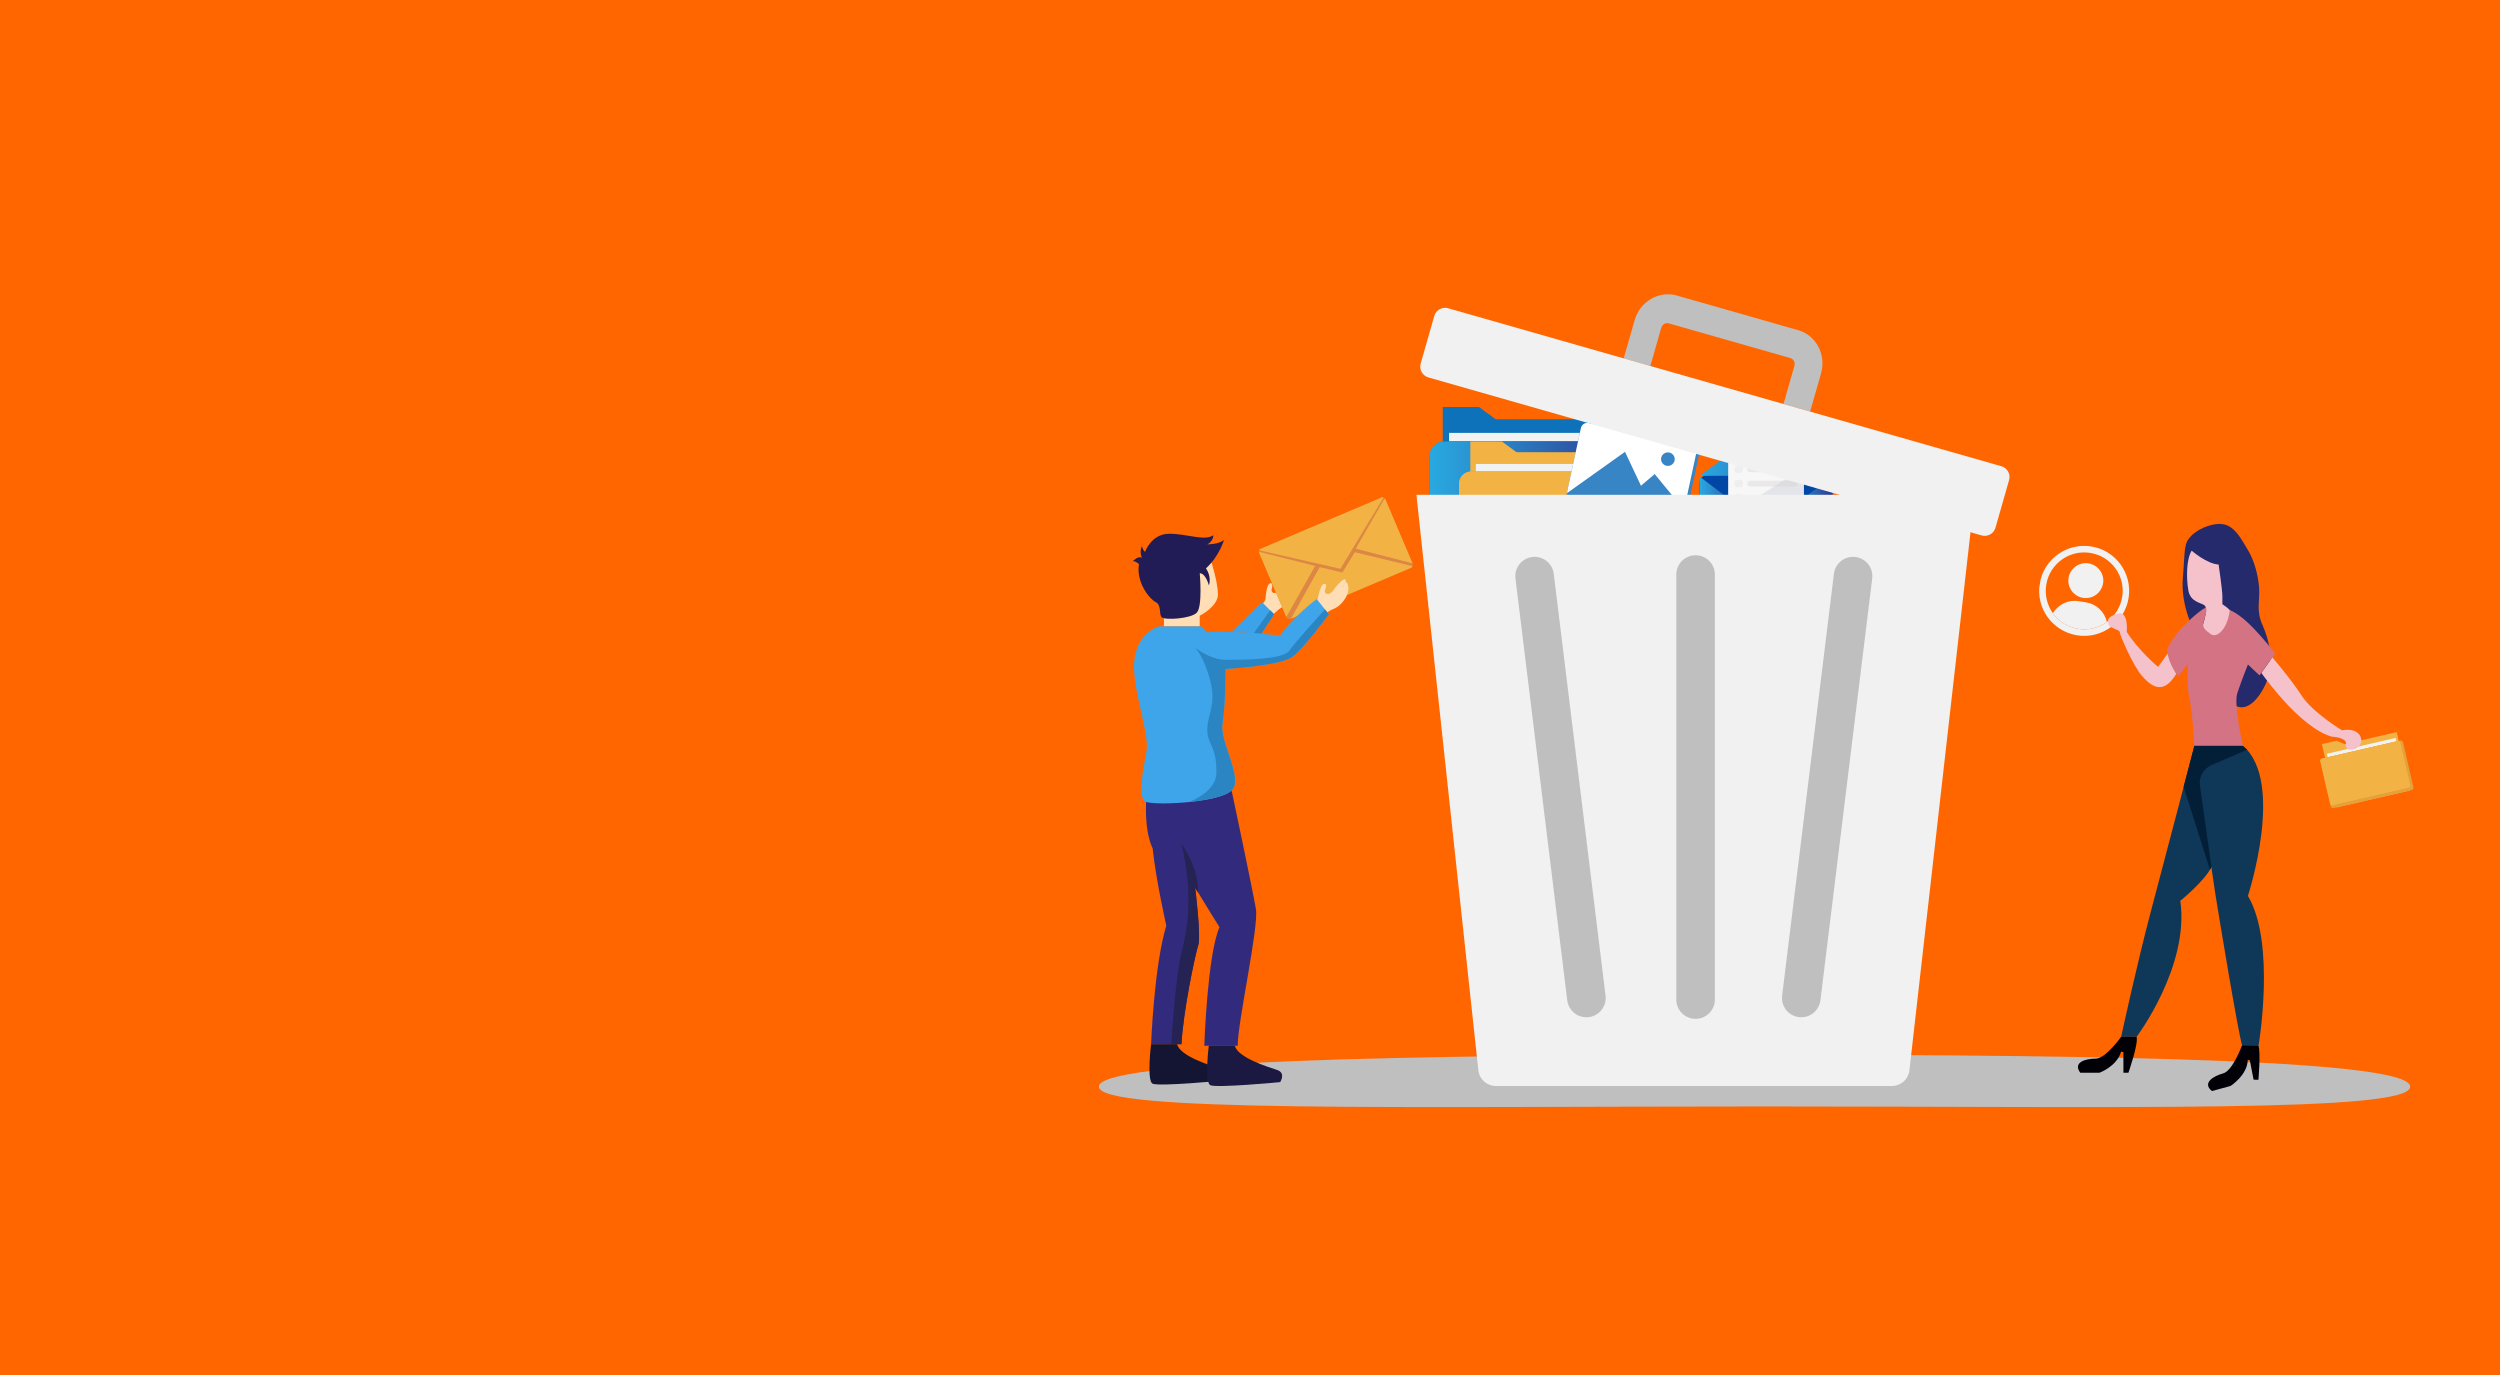
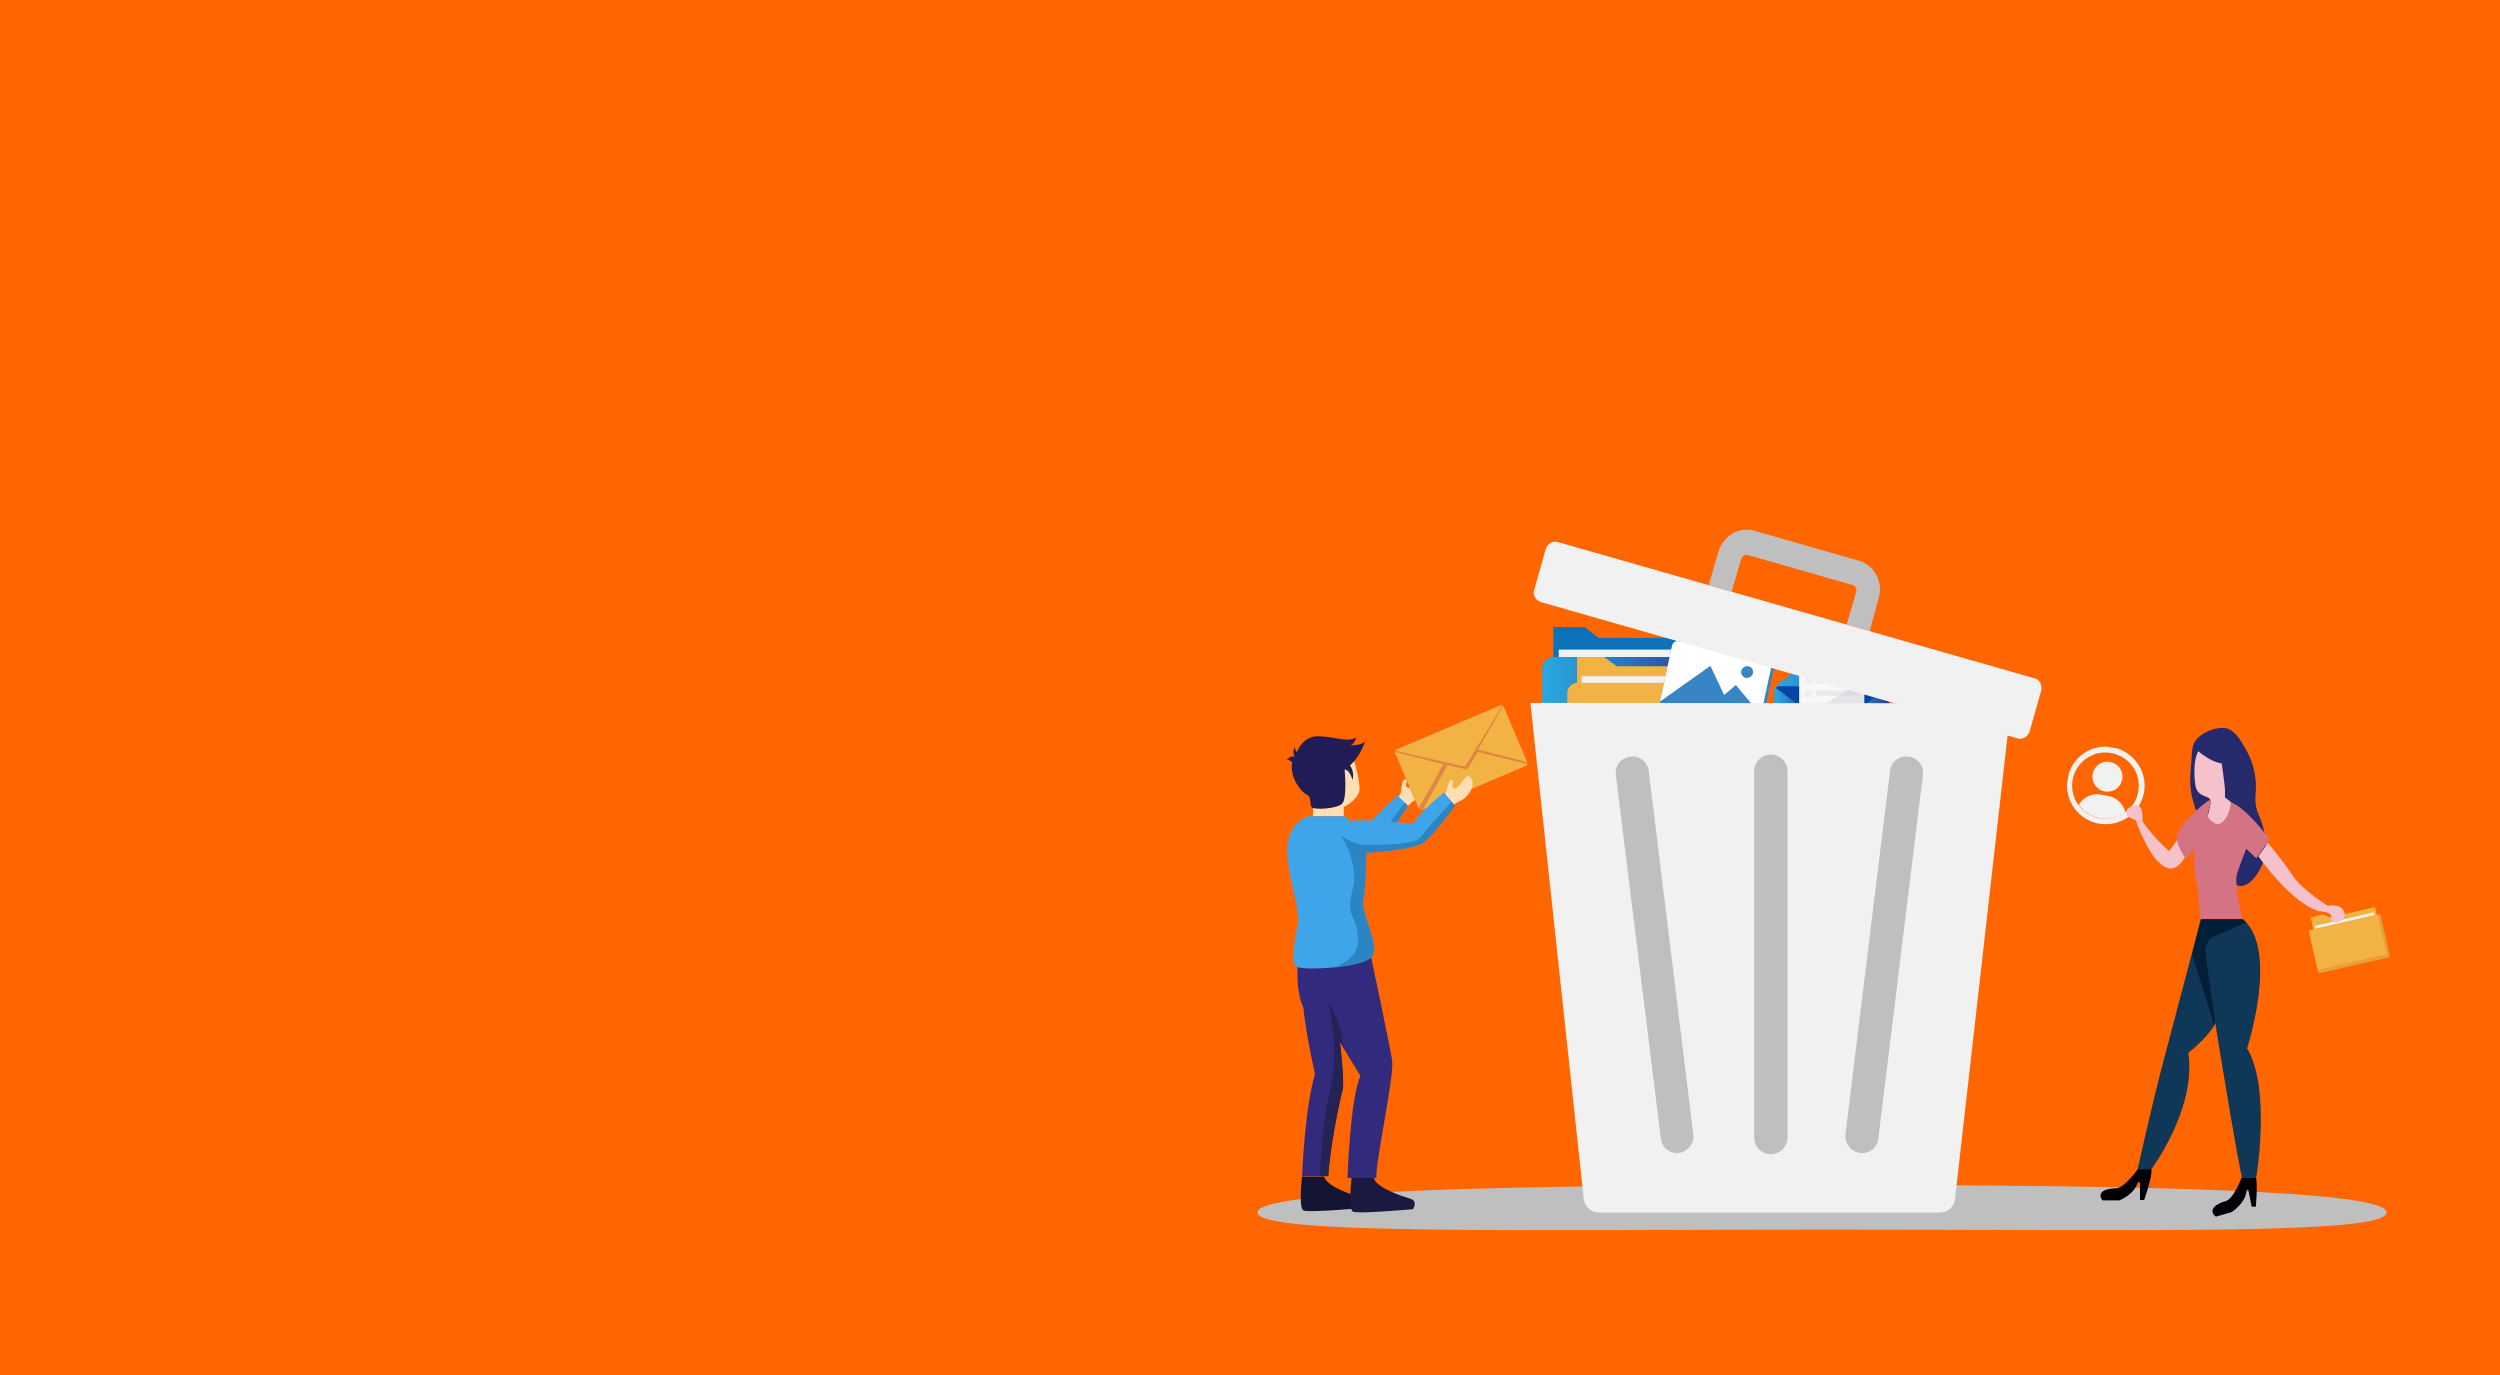
- <svg xmlns="http://www.w3.org/2000/svg" xmlns:xlink="http://www.w3.org/1999/xlink" id="SSL_ILLUSTRATION" viewBox="0 0 600 330">
-   <defs>
-     <style>.cls-1{fill:#d1cbcb;}.cls-1,.cls-2,.cls-3,.cls-4,.cls-5,.cls-6,.cls-7,.cls-8,.cls-9,.cls-10,.cls-11,.cls-12,.cls-13,.cls-14,.cls-15,.cls-16,.cls-17,.cls-18,.cls-19,.cls-20,.cls-21,.cls-22,.cls-23,.cls-24,.cls-25,.cls-26,.cls-27,.cls-28,.cls-29,.cls-30,.cls-31,.cls-32,.cls-33,.cls-34,.cls-35,.cls-36{stroke-width:0px;}.cls-2{fill:#031f38;}.cls-3{fill:url(#linear-gradient);}.cls-4{fill:#2b85c2;}.cls-5{fill:#e5a03c;}.cls-6{fill:#0f3757;}.cls-7{fill:#f5c1ca;}.cls-8{fill:#f7f7f7;}.cls-9{fill:#242353;}.cls-10{fill:#0d72b9;}.cls-11{fill:#211c55;}.cls-12{fill:url(#linear-gradient-5);}.cls-37{opacity:.35;}.cls-13{fill:none;}.cls-14{fill:#dc8744;}.cls-15{fill:#1b1941;}.cls-16{fill:#e4e5ea;}.cls-17{fill:#f3b344;}.cls-18{fill:#ddd;}.cls-19{fill:#bfbfbf;}.cls-20{fill:#ffddb5;}.cls-21{fill:#000006;}.cls-22{fill:#3ca2e9;}.cls-23{fill:#fff;}.cls-24{fill:url(#linear-gradient-2);}.cls-25{fill:#0046a4;}.cls-26{fill:#f60;}.cls-27{fill:url(#linear-gradient-3);}.cls-28{fill:#f1f2f2;}.cls-38{clip-path:url(#clippath);}.cls-29{fill:#3ea5eb;}.cls-30{fill:#d37383;}.cls-31{fill:#f1f1f1;}.cls-32{fill:#141433;}.cls-33{fill:#3885c6;}.cls-34{fill:url(#linear-gradient-4);}.cls-35{fill:#252a6c;}.cls-36{fill:#322b7d;}</style>
-     <clipPath id="clippath">
-       <rect class="cls-13" x="489.4" y="131.01" width="21.6" height="21.6" transform="translate(280.53 613.04) rotate(-80.83)" />
-     </clipPath>
-     <linearGradient id="linear-gradient" x1="343.14" y1="119.77" x2="390.67" y2="119.77" gradientUnits="userSpaceOnUse">
-       <stop offset="0" stop-color="#29a9e1" />
-       <stop offset=".24" stop-color="#2a91d0" />
-       <stop offset=".76" stop-color="#2d54a4" />
-       <stop offset="1" stop-color="#2f368f" />
+ <svg xmlns="http://www.w3.org/2000/svg" xmlns:xlink="http://www.w3.org/1999/xlink" version="1.1" id="SSL_ILLUSTRATION" x="0px" y="0px" width="600px" height="330px" viewBox="0 0 600 330" style="enable-background:new 0 0 600 330;" xml:space="preserve">
+   <style type="text/css">
+ 	.st0{fill:#FF6600;}
+ 	.st1{fill:#BFBFBF;}
+ 	.st2{clip-path:url(#SVGID_00000143603411116264022120000010679845137678130340_);}
+ 	.st3{fill:#F1F1F1;}
+ 	.st4{fill:#F5C1CA;}
+ 	.st5{fill:#0D72B9;}
+ 	.st6{fill:#F1F2F2;}
+ 	.st7{fill:url(#SVGID_00000157278857959135571770000008222242794780162486_);}
+ 	.st8{fill:#F3B344;}
+ 	.st9{fill:#E5A03C;}
+ 	.st10{fill:#0046A4;}
+ 	.st11{fill:url(#SVGID_00000064333785416723522050000011290111986303113600_);}
+ 	.st12{fill:#F7F7F7;}
+ 	.st13{fill:#E4E5EA;}
+ 	.st14{fill:#DDDDDD;}
+ 	.st15{opacity:0.35;}
+ 	.st16{fill:#D1CBCB;}
+ 	.st17{fill:url(#SVGID_00000045579319284374933900000017278333197296403331_);}
+ 	.st18{fill:url(#SVGID_00000183942744604389716530000013755482434363074207_);}
+ 	.st19{fill:url(#SVGID_00000033363776234092080000000003734205593170599570_);}
+ 	.st20{fill:#3885C6;}
+ 	.st21{fill:#FFFFFF;}
+ 	.st22{fill:#252A6C;}
+ 	.st23{fill:#0F3757;}
+ 	.st24{fill:#000006;}
+ 	.st25{fill:#D37383;}
+ 	.st26{fill:#031F38;}
+ 	.st27{fill:#FFDDB5;}
+ 	.st28{fill:#322B7D;}
+ 	.st29{fill:#3CA2E9;}
+ 	.st30{fill:#242353;}
+ 	.st31{fill:#141433;}
+ 	.st32{fill:#1B1941;}
+ 	.st33{fill:#211C55;}
+ 	.st34{fill:#2B85C2;}
+ 	.st35{fill:#DC8744;}
+ 	.st36{fill:#3EA5EB;}
+ </style>
+   <rect class="st0" width="600" height="330" />
+   <g>
+     <path class="st1" d="M572.8,291c0,5.4-58.7,4.1-133.5,4.1s-137.5,1.3-137.5-4.1c0-5.4,62.7-6.6,137.5-6.6S572.8,285.7,572.8,291z" />
+     <g>
+       <defs>
+         <rect id="SVGID_1_" x="496.1" y="179.3" transform="matrix(0.1594 -0.9872 0.9872 0.1594 238.7079 657.4621)" width="18.6" height="18.6" />
+       </defs>
+       <clipPath id="SVGID_00000152985781439700404410000012956755361371051692_">
+         <use xlink:href="#SVGID_1_" style="overflow:visible;" />
+       </clipPath>
+       <g style="clip-path:url(#SVGID_00000152985781439700404410000012956755361371051692_);">
+         <path class="st3" d="M514.6,190c-0.4,2.5-1.8,4.6-3.7,6c-1.9,1.4-4.4,2.1-7,1.7l0,0c-2.5-0.4-4.7-1.8-6.1-3.8     c-1.4-1.9-2-4.4-1.6-6.9c0.8-5.1,5.6-8.5,10.7-7.7C511.9,180.2,515.4,185,514.6,190" />
+         <path class="st0" d="M513.2,189.8c-0.3,2.2-1.5,4-3.2,5.2c-1.7,1.2-3.8,1.8-6,1.4l0,0c-2.2-0.4-4-1.6-5.2-3.2     c-1.2-1.6-1.7-3.7-1.4-5.9c0.7-4.3,4.8-7.3,9.1-6.6C511,181.4,513.9,185.5,513.2,189.8" />
+         <path class="st3" d="M506.6,182.9c0.3,0.1,0.5,0.2,0.8,0.3c1.5,0.7,2.3,2.4,1.9,4c-0.4,1.7-1.8,2.8-3.5,2.8     c-2.1,0-3.7-1.7-3.6-3.8c0.1-2,1.8-3.5,3.8-3.4c0,0,0.1,0,0.1,0L506.6,182.9L506.6,182.9z" />
+         <path class="st3" d="M510.1,195c-1.7,1.2-3.8,1.8-6,1.4l0,0c-2.2-0.4-4-1.6-5.2-3.2c0.9-1.6,2.6-2.6,4.5-2.6c0.2,0,0.5,0,0.7,0.1     c0.6,0.1,1.1,0.2,1.7,0.3C507.9,191.3,509.6,192.9,510.1,195" />
+       </g>
+     </g>
+     <path class="st4" d="M514.2,197.1c0,0,0.4-4.5-1.9-3.8c-2.3,0.7-2,1.4-1.9,2.2c0.1,0.8,2.3,1.1,2.3,1.6c0,0.5,2.7,6.9,4.7,9.1   s4.4,3.9,7-0.5l-1.8-4.2l-2,2.8C520.7,204.3,516.8,201.1,514.2,197.1L514.2,197.1z" />
+     <polygon class="st5" points="410.5,182.9 372.8,182.9 372.8,153.1 372.8,150.5 380.3,150.5 383.7,153.1 410.5,153.1  " />
+     <rect x="374.1" y="155.9" class="st6" width="35.2" height="1.8" />
+     <path class="st5" d="M373.1,157.7h36.2c1.7,0,3,1.4,3,3v19.2c0,1.7-1.4,3-3,3h-36.2c-1.7,0-3-1.4-3-3v-19.2   C370.1,159,371.4,157.7,373.1,157.7z" />
+     <linearGradient id="SVGID_00000075129001266620593350000012642715314013438138_" gradientUnits="userSpaceOnUse" x1="370.09" y1="160.433" x2="411.029" y2="160.433" gradientTransform="matrix(1 0 0 -1 0 330)">
+       <stop offset="0" style="stop-color:#29A9E1" />
+       <stop offset="0.24" style="stop-color:#2A91D0" />
+       <stop offset="0.76" style="stop-color:#2D54A4" />
+       <stop offset="1" style="stop-color:#2F368F" />
    </linearGradient>
-     <linearGradient id="linear-gradient-2" x1="408.18" y1="108.42" x2="439.47" y2="108.42" xlink:href="#linear-gradient" />
-     <linearGradient id="linear-gradient-3" x1="407.87" y1="122.61" x2="418.68" y2="122.61" xlink:href="#linear-gradient" />
-     <linearGradient id="linear-gradient-4" x1="428.95" y1="122.61" x2="439.78" y2="122.61" xlink:href="#linear-gradient" />
-     <linearGradient id="linear-gradient-5" x1="408.7" y1="127.43" x2="439.52" y2="127.43" xlink:href="#linear-gradient" />
-   </defs>
-   <rect class="cls-26" width="600" height="330" />
-   <path class="cls-19" d="m578.44,260.8c0,6.22-68.12,4.75-155.03,4.75s-159.68,1.47-159.68-4.75,72.78-7.66,159.68-7.66,155.03,1.44,155.03,7.66Z" />
-   <g class="cls-38">
-     <path class="cls-31" d="m510.86,143.53c-.47,2.92-2.08,5.38-4.29,7-2.25,1.64-5.12,2.42-8.09,1.94h0c-2.96-.48-5.45-2.12-7.07-4.38-1.6-2.23-2.35-5.07-1.87-8,.95-5.89,6.49-9.89,12.38-8.94,5.89.95,9.89,6.49,8.94,12.38" />
-     <path class="cls-26" d="m509.32,143.28c-.4,2.5-1.78,4.6-3.67,5.99-1.92,1.4-4.38,2.07-6.91,1.66h0c-2.53-.41-4.66-1.81-6.04-3.75-1.36-1.91-2.01-4.34-1.6-6.84.81-5.03,5.55-8.46,10.59-7.64s8.46,5.55,7.64,10.59" />
-     <path class="cls-31" d="m501.6,135.26c.3.12.62.21.91.36,1.71.87,2.63,2.84,2.18,4.66-.47,1.94-2.13,3.26-4.09,3.26-2.42,0-4.33-2.03-4.19-4.44.13-2.29,2.11-4.06,4.4-3.94.04,0,.08,0,.12,0l.68.11Z" />
-     <path class="cls-31" d="m505.64,149.27c-1.92,1.4-4.38,2.07-6.91,1.66h0c-2.53-.41-4.66-1.81-6.04-3.75,1.08-1.8,3.05-2.98,5.25-2.98.27,0,.54.02.8.06.67.1,1.33.21,2,.32,2.45.42,4.38,2.31,4.91,4.69" />
+     <path style="fill:url(#SVGID_00000075129001266620593350000012642715314013438138_);" d="M373,157.7h35.2c1.6,0,2.9,1.3,2.9,2.9v18   c0,1.6-1.3,2.9-2.9,2.9H373c-1.6,0-2.9-1.3-2.9-2.9v-18C370.1,159,371.4,157.7,373,157.7z" />
+     <polygon class="st8" points="411.3,185.9 378.5,185.9 378.5,159.9 378.5,157.7 385,157.7 388,159.9 411.3,159.9  " />
+     <rect x="379.6" y="162.3" class="st6" width="30.6" height="1.6" />
+     <path class="st9" d="M378.8,163.9h31.5c1.5,0,2.6,1.2,2.6,2.6v16.8c0,1.5-1.2,2.6-2.6,2.6h-31.5c-1.5,0-2.6-1.2-2.6-2.6v-16.8   C376.1,165,377.3,163.9,378.8,163.9z" />
+     <path class="st8" d="M378.7,163.9h30.6c1.4,0,2.5,1.1,2.5,2.5v15.7c0,1.4-1.1,2.5-2.5,2.5h-30.6c-1.4,0-2.5-1.1-2.5-2.5v-15.7   C376.1,165,377.3,163.9,378.7,163.9z" />
+     <path class="st10" d="M427.6,164.5h23.9c1,0,1.8,0.8,1.8,1.8V178c0,1-0.8,1.8-1.8,1.8h-23.9c-1,0-1.8-0.8-1.8-1.8v-11.7   C425.8,165.3,426.6,164.5,427.6,164.5z" />
+     <linearGradient id="SVGID_00000146487204663654524100000009001659995326475453_" gradientUnits="userSpaceOnUse" x1="426.108" y1="170.214" x2="453.068" y2="170.214" gradientTransform="matrix(1 0 0 -1 0 330)">
+       <stop offset="0" style="stop-color:#29A9E1" />
+       <stop offset="0.24" style="stop-color:#2A91D0" />
+       <stop offset="0.76" style="stop-color:#2D54A4" />
+       <stop offset="1" style="stop-color:#2F368F" />
+     </linearGradient>
+     <path style="fill:url(#SVGID_00000146487204663654524100000009001659995326475453_);" d="M439.6,154.8L439.6,154.8l-13.4,9.7   c-0.1,0.1-0.1,0.2,0.1,0.2h26.7c0.1,0,0.2-0.2,0.1-0.2C453,164.5,439.6,154.8,439.6,154.8z" />
+     <rect x="431.8" y="157.7" class="st12" width="15.6" height="18.7" />
+     <polygon class="st13" points="447.4,163 447.4,176.4 431.8,176.4 431.8,173  " />
+     <rect x="434.1" y="160.1" class="st14" width="10.9" height="0.5" />
+     <g class="st15">
+       <path class="st16" d="M445.5,164h-9.2c-0.4,0-0.6-0.3-0.6-0.6l0,0c0-0.3,0.3-0.6,0.6-0.6h9.2c0.4,0,0.6,0.3,0.6,0.6l0,0    C446.2,163.7,445.9,164,445.5,164z" />
+       <path class="st16" d="M445.6,167h-9.3c-0.3,0-0.6-0.3-0.6-0.6l0,0c0-0.3,0.3-0.6,0.6-0.6h9.3c0.3,0,0.6,0.3,0.6,0.6l0,0    C446.2,166.7,445.9,167,445.6,167z" />
+       <path class="st14" d="M433.7,165.6h0.6c0.3,0,0.6,0.2,0.6,0.6v0.4c0,0.3-0.2,0.6-0.6,0.6h-0.6c-0.3,0-0.6-0.2-0.6-0.6v-0.4    C433.1,165.8,433.3,165.6,433.7,165.6z" />
+       <path class="st14" d="M433.7,168.6h0.6c0.3,0,0.6,0.2,0.6,0.6v0.4c0,0.3-0.2,0.6-0.6,0.6h-0.6c-0.3,0-0.6-0.2-0.6-0.6v-0.4    C433.1,168.8,433.3,168.6,433.7,168.6z" />
+       <path class="st14" d="M433.6,171.5h0.7c0.3,0,0.5,0.2,0.5,0.5v0.5c0,0.3-0.2,0.5-0.5,0.5h-0.7c-0.3,0-0.5-0.2-0.5-0.5V172    C433.1,171.8,433.3,171.5,433.6,171.5z" />
+       <path class="st14" d="M433.7,162.6h0.6c0.3,0,0.6,0.2,0.6,0.6v0.4c0,0.3-0.2,0.6-0.6,0.6h-0.6c-0.3,0-0.6-0.2-0.6-0.6v-0.4    C433.1,162.9,433.3,162.6,433.7,162.6z" />
+       <path class="st16" d="M445.5,169.9h-9.2c-0.4,0-0.6-0.3-0.6-0.6l0,0c0-0.3,0.3-0.6,0.6-0.6h9.2c0.4,0,0.6,0.3,0.6,0.6l0,0    C446.2,169.7,445.9,169.9,445.5,169.9z" />
+       <path class="st16" d="M445.5,172.9h-9.2c-0.4,0-0.6-0.3-0.6-0.6l0,0c0-0.3,0.3-0.6,0.6-0.6h9.2c0.4,0,0.6,0.3,0.6,0.6l0,0    C446.2,172.6,445.9,172.9,445.5,172.9z" />
+     </g>
+     <path class="st10" d="M447.7,171.5l-2.4,1.4l-1.3-1l-0.5,0.6l-3.9,2.8l-3.8-2.8l-0.7-0.6l-1.3,1l-2.4-1.4c-0.2,0-0.3,0.2-0.3,0.5   v6.6c0,0.3,0.1,0.5,0.3,0.5h16.2c0.2,0,0.3-0.2,0.3-0.5V172C448,171.7,447.8,171.5,447.7,171.5L447.7,171.5z" />
+     <linearGradient id="SVGID_00000106145841758375885270000006315612912008784814_" gradientUnits="userSpaceOnUse" x1="425.844" y1="157.987" x2="435.155" y2="157.987" gradientTransform="matrix(1 0 0 -1 0 330)">
+       <stop offset="0" style="stop-color:#29A9E1" />
+       <stop offset="0.24" style="stop-color:#2A91D0" />
+       <stop offset="0.76" style="stop-color:#2D54A4" />
+       <stop offset="1" style="stop-color:#2F368F" />
+     </linearGradient>
+     <path style="fill:url(#SVGID_00000106145841758375885270000006315612912008784814_);" d="M435.2,171.9l-9.3-7   c0,0.1-0.1,0.2-0.1,0.3v13.9L435.2,171.9L435.2,171.9z" />
+     <linearGradient id="SVGID_00000132790073887188166130000015943643440747870867_" gradientUnits="userSpaceOnUse" x1="444.001" y1="157.987" x2="453.329" y2="157.987" gradientTransform="matrix(1 0 0 -1 0 330)">
+       <stop offset="0" style="stop-color:#29A9E1" />
+       <stop offset="0.24" style="stop-color:#2A91D0" />
+       <stop offset="0.76" style="stop-color:#2D54A4" />
+       <stop offset="1" style="stop-color:#2F368F" />
+     </linearGradient>
+     <path style="fill:url(#SVGID_00000132790073887188166130000015943643440747870867_);" d="M453.3,179.1v-13.9c0-0.1,0-0.2-0.1-0.3   l-9.3,7L453.3,179.1L453.3,179.1z" />
+     <linearGradient id="SVGID_00000183208991256480755630000001569571696515514009_" gradientUnits="userSpaceOnUse" x1="426.559" y1="153.84" x2="453.105" y2="153.84" gradientTransform="matrix(1 0 0 -1 0 330)">
+       <stop offset="0" style="stop-color:#29A9E1" />
+       <stop offset="0.24" style="stop-color:#2A91D0" />
+       <stop offset="0.76" style="stop-color:#2D54A4" />
+       <stop offset="1" style="stop-color:#2F368F" />
+     </linearGradient>
+     <path style="fill:url(#SVGID_00000183208991256480755630000001569571696515514009_);" d="M452.6,179.8c0.2,0,0.3-0.1,0.5-0.2   l-9.6-7.1l-3.9,2.8l-3.8-2.8l-9.3,7.3H452.6z" />
+     <path class="st20" d="M398.3,168.8l3-13.9c0.2-0.8,0.9-1.2,1.7-1.1l21.7,4.7c0.8,0.2,1.2,0.9,1.1,1.7l-3,13.9   c-0.2,0.8-0.9,1.2-1.7,1.1l-21.7-4.7C398.6,170.3,398.2,169.6,398.3,168.8z" />
+     <path class="st21" d="M398.5,167.9l2.8-13c0.2-0.7,0.9-1.2,1.6-1l21.2,4.6c0.7,0.2,1.2,0.9,1,1.6l-2.8,13c-0.2,0.7-0.9,1.2-1.6,1   l-21.2-4.6C398.8,169.3,398.4,168.6,398.5,167.9z" />
+     <path class="st20" d="M416.6,164.4l-2.8,2.4l-3.3-7l-12,8.5c0,0.6,0.5,1.2,1.3,1.3l20.8,4.5c0.8,0.2,1.6-0.2,1.8-0.8l0.3-1.6   L416.6,164.4L416.6,164.4z" />
+     <path class="st20" d="M420.7,161.6c-0.2,0.7-0.9,1.2-1.7,1.1c-0.8-0.2-1.2-0.9-1.1-1.7c0.2-0.7,0.9-1.2,1.7-1.1   S420.9,160.9,420.7,161.6z" />
+     <path class="st3" d="M367.3,168.7l12.8,119c0.2,1.9,1.8,3.3,3.6,3.3h81.9c1.9,0,3.4-1.4,3.6-3.2l13.5-119L367.3,168.7L367.3,168.7z   " />
+     <path class="st1" d="M425,277c-2.2,0-4-1.8-4-4v-87.9c0-2.2,1.8-4,4-4c2.2,0,4,1.8,4,4V273C429,275.2,427.2,277,425,277z" />
+     <path class="st1" d="M403,276.7c-2.2,0.3-4.2-1.3-4.4-3.5L387.8,186c-0.3-2.2,1.3-4.2,3.5-4.4c2.2-0.3,4.2,1.3,4.4,3.5l10.7,87.2   C406.7,274.4,405.1,276.4,403,276.7L403,276.7z" />
+     <path class="st1" d="M446.4,276.7c2.2,0.3,4.2-1.3,4.4-3.5l10.7-87.2c0.3-2.2-1.3-4.2-3.5-4.4c-2.2-0.3-4.2,1.3-4.4,3.5l-10.7,87.2   C442.7,274.4,444.2,276.4,446.4,276.7L446.4,276.7z" />
+     <path class="st1" d="M448.7,151.5l-5.5-1.6l2.3-7.9c0.2-0.7-0.2-1.4-0.9-1.6l-25.1-7.2c-0.7-0.2-1.4,0.2-1.6,0.9l-2.3,7.9l-5.5-1.6   l2.3-7.9c1.1-3.9,5-6.2,8.7-5.1l25.1,7.2c3.7,1.1,5.8,5.1,4.7,8.9L448.7,151.5L448.7,151.5z" />
+     <path class="st3" d="M488.3,162.8l-114.4-32.7c-1.2-0.4-2.5,0.4-2.9,1.6l-2.8,9.9c-0.4,1.2,0.4,2.5,1.6,2.9l114.4,32.7   c1.2,0.4,2.5-0.4,2.9-1.6l2.8-9.9C490.2,164.4,489.5,163.1,488.3,162.8L488.3,162.8z" />
+     <polygon class="st8" points="572.8,229.8 557.5,233.3 554.8,221.2 554.5,220.2 557.5,219.5 559.2,220.2 570,217.7  " />
+     <rect x="555.4" y="220.6" transform="matrix(0.9745 -0.2243 0.2243 0.9745 -35.2168 131.8317)" class="st6" width="14.6" height="0.7" />
+     <path class="st9" d="M554.6,223.2l16.2-3.7c0.3-0.1,0.5,0.1,0.6,0.4l2.1,9.3c0.1,0.3-0.1,0.5-0.4,0.6l-16.2,3.7   c-0.3,0.1-0.5-0.1-0.6-0.4l-2.1-9.3C554.1,223.5,554.3,223.3,554.6,223.2z" />
+     <path class="st8" d="M554.5,223.2l15.7-3.6c0.2-0.1,0.5,0.1,0.5,0.3l2,8.7c0.1,0.2-0.1,0.5-0.3,0.5l-15.7,3.6   c-0.2,0.1-0.5-0.1-0.5-0.3l-2-8.7C554.1,223.5,554.3,223.3,554.5,223.2z" />
+     <path class="st22" d="M528.3,197.3c0,0-3.1-5.4-2.6-11.4c0.5-6,0.1-7.1,1.8-8.8c1.7-1.7,5.1-2.9,7.2-2.2c2.1,0.8,3.4,3.4,4.2,4.8   c1.5,2.4,2.3,5.3,2.5,8s-0.7,4.8,0.7,7.9c1.5,3.3,1.9,6.8,1.6,9.3c-0.3,2.5-3.3,8.7-6.7,7.6c-3.4-1.1-7.4-15.9-7.4-15.9   L528.3,197.3L528.3,197.3z" />
+     <path class="st4" d="M530.2,194.4c0,0,0.7-2.3,0-2.8c-0.7-0.6-2.9-0.6-3.3-3.1c-0.4-2.5-0.4-6.5,0.7-8.2c0,0,3.1,2.7,5.6,2.9   c0,0,0.8,5.3,0.8,6.5v1.7c0,0,1.2,0.8,1.7,1.4c0.9,1.1-1.3,6.1-3.1,5.7c-1.7-0.4-2.9-1.9-2.9-1.9L530.2,194.4L530.2,194.4z" />
+     <path class="st23" d="M528.2,220.6c0,0-6,22.9-8.9,33.8c-2.9,10.9-6.3,26.4-6.3,26.4h3.2c0,0,11-14.6,9-28.1c0,0,5-4,6.4-7   C533.1,242.7,530.3,221.6,528.2,220.6L528.2,220.6z" />
+     <path class="st23" d="M528.2,220.6c0,0,4.1,29.6,4.7,32.6c0,0,4.4,26.8,5.2,29.4h3.4c0,0,3.6-21.3-2.2-31c0,0,7.7-23.6-1-31H528.2   L528.2,220.6z" />
+     <path class="st24" d="M513,280.7c0,0-3.2,4.5-5.2,4.5s-4.8,0.7-3.2,2.9h4c0,0,3.6-1.3,4.5-4.4l0.5,0.1v4.2h1c0,0,2.1-5.9,1.7-7.4   L513,280.7L513,280.7z" />
+     <path class="st24" d="M538,282.6c0,0-1.9,5.2-3.9,5.7c-2,0.5-4.4,2-2.3,3.7l3.8-1.1c0,0,3.5-2.2,3.6-5.4l0.4,0.1l0.8,4l1,0   c0,0,0.5-5.6,0-7L538,282.6L538,282.6z" />
+     <path class="st4" d="M542,205.5c0,0,7.9,11.3,14.6,13.2c0,0,3.2,0.1,2.9,1.5c-0.3,1.4,1.7,1.6,2.8,0.4c1.1-1.2,0.1-3.9-3.6-3.2   c0,0-6.1-3.7-8.4-7.2c-2.3-3.5-6-7.9-6-7.9L542,205.5L542,205.5z" />
+     <path class="st25" d="M536,192.8c-0.2-0.1-0.4-0.2-0.6-0.2c-0.3,3.6-2.5,6-4,4.9c-1.3-1-1.8-1.4-1.4-2.7c0.6-1.9,0.8-3.2,0-2.6   c-0.1,0.1-0.2,0.1-0.2,0.1s-5.4,3.8-7.4,8.3c0,0-0.1,2.5,2.3,5.6l2-2.6c0,0-0.4,4.2,0.3,7.1c0.7,2.9,1,9.8,1,9.8h10.1   c0,0-2-8.5-1.2-10.9c0.8-2.4,2.2-5.9,2.2-5.9l2.4,2.3l3.2-4.5C544.8,201.5,539.7,194.6,536,192.8L536,192.8z" />
+     <path class="st26" d="M531.7,245.6L531.7,245.6l-2.4-16.8c-0.2-1.8,0.7-3.5,2.4-4.2l7.4-3.2c0,0,0,0,0,0c-0.2-0.2-0.5-0.5-0.9-0.8   h-9.9c0,0-0.9,3.5-2.2,8.5l5.4,17.1C531.5,246,531.6,245.8,531.7,245.6L531.7,245.6c0.1,1,0.2,1.9,0.4,2.7L531.7,245.6L531.7,245.6   z" />
+     <path class="st27" d="M334.9,191.9c0,0,1.2-0.9,1.3-1.7c0.1-0.7,0.1-0.4,0.1-0.7c0-0.1,0-0.3,0-0.3s0.2-1.8,0.7-2.1   c0.5-0.3,0.8,0.1,0.5,1.1c-0.3,1,1,1.4,1.7-0.1c0.8-1.5,2-2.9,2.2-2.4c0.2,0.5-0.6,1.7-0.6,1.7s0,0,0.2-0.3c0.2-0.3,0.4-1.2,0.6-1   c0.1,0.2,1.1,1.1,0.3,3.2c-0.8,2.1-2.1,2.6-2.6,2.9s-2.1,1.8-2.4,2.4C336.8,194.6,334.3,193,334.9,191.9L334.9,191.9z" />
+     <path class="st27" d="M325,182.7c0,0,1.3,4.1,1.3,6.6c0,2.5-3.8,4.4-3.8,4.4v2.2h-7.4c0,0,0.1-1.2,0-1.7   C315,193.7,320.5,183,325,182.7L325,182.7z" />
+     <path class="st28" d="M318.8,282.3h-6.3c0,0,0.6-16.3,3.1-24.5c0,0-2.2-9.7-2.8-16c0,0-1.9-3.1-1.3-11.3l17.6-0.6   c0,0,4.4,20.7,5,24.5c0.6,3.8-3.8,23.2-3.8,28.3h-6.9c0,0,0.6-18.8,3.1-24.5c0,0-3.1-5-5-8.2c0,0,1.3,10.1,0.6,11.9   C321.6,263.7,319.1,275.7,318.8,282.3L318.8,282.3z" />
+     <polygon class="st29" points="329.1,197 335.4,190.9 337.9,193.4 335.3,197.4  " />
+     <path class="st30" d="M322.2,261.8c0.6-1.9-0.6-11.9-0.6-11.9c0.2,0.3,0.4,0.6,0.6,1l0,0c0.3-5-3.4-10.1-3.4-10.1   c2.5,10.7,1.3,17.6,0,22.6c-1.3,5-2.1,18.8-2.1,18.8h2.1C319.1,275.7,321.6,263.7,322.2,261.8L322.2,261.8z" />
+     <path class="st31" d="M312.5,282.3c0,0-0.9,7.5,0.3,8.2c1.3,0.6,14.4-0.6,14.4-0.6s1.3-1.9-0.6-2.5c-1.9-0.6-8.1-2.5-8.8-5H312.5   L312.5,282.3z" />
+     <path class="st32" d="M324.4,282.6c0,0-0.9,7.5,0.3,8.2c1.3,0.6,14.4-0.6,14.4-0.6s1.3-1.9-0.6-2.5s-8.1-2.5-8.8-5L324.4,282.6   L324.4,282.6z" />
+     <path class="st33" d="M327.6,178c-0.9,0.9-3.5,0.9-3.5,0.9c1.3-0.6,1.3-1.9,1.3-1.9c-1.9,1.3-5.3-0.3-9.1-0.3c-3.8,0-5,3.8-5,3.8   c-0.6-0.6-0.6-1.3-0.6-1.3c-0.6,1.3,0,2.5,0,2.5c-0.6-0.6-1.9,0.6-1.9,0.6c0.6,0,1.3,0.6,1.3,0.6c-0.6,3.8,2.2,7.2,3.5,7.8   c1.3,0.6,0.6,2.5,1.3,3.1c0.6,0.6,6,0.3,7.2-0.9c1.3-1.3,0.6-8.2,0.6-8.2c1.3,0,1.9,2.5,1.9,2.5c0.6-1.9-0.6-3.5-0.6-3.5   C326.6,181.4,327.6,178,327.6,178L327.6,178z" />
+     <polygon class="st34" points="335.3,197.4 337.9,193.4 337.1,192.6 333.7,197.3  " />
+     <path class="st35" d="M335.2,179.8l24.8-10.5c0.4-0.2,0.8,0,0.9,0.4l5.6,13.2c0.2,0.4,0,0.8-0.4,0.9l-24.8,10.5   c-0.4,0.2-0.8,0-0.9-0.4l-5.6-13.2C334.7,180.4,334.9,180,335.2,179.8z" />
+     <polygon class="st35" points="346.4,183.4 347.3,183.6 352,184.8 354.6,180.6 354.8,179.8 358.5,180.8 353.6,187.1 345.4,185.2     " />
+     <path class="st8" d="M346.4,183.4l-11.6-2.9c0,0.1,0,0.2,0.1,0.3l5.6,13.2L346.4,183.4L346.4,183.4z" />
+     <path class="st8" d="M366.5,182.9l-5.6-13.2c0-0.1-0.1-0.2-0.2-0.2l-6,10.4L366.5,182.9L366.5,182.9z" />
+     <path class="st8" d="M366.2,183.8c0.2-0.1,0.3-0.2,0.4-0.4l-11.9-2.9l-2.6,4.2l-4.7-1.1l-5.9,10.7L366.2,183.8L366.2,183.8z" />
+     <path class="st8" d="M351.6,184L351.6,184l-16.6-3.8c-0.1,0-0.1-0.2,0-0.2l25.3-10.8c0.1-0.1,0.2,0.1,0.2,0.2L351.6,184L351.6,184z   " />
+     <path class="st27" d="M345.5,191.7c0,0,1.3-0.8,1.5-1.5c0.2-0.7,0.1-0.4,0.2-0.7c0-0.1,0.1-0.3,0.1-0.3s0.4-1.8,0.9-2   c0.5-0.2,0.7,0.2,0.4,1.1c-0.4,0.9,0.8,1.5,1.7,0.1c0.9-1.4,2.4-2.7,2.5-2.1c0.2,0.6-0.8,1.6-0.8,1.6s0,0,0.3-0.2   c0.2-0.3,0.6-1.1,0.7-1c0.1,0.2,1,1.2-0.1,3.2c-1.1,1.9-2.4,2.3-3,2.6c-0.5,0.2-2.3,1.5-2.7,2.1   C347.1,194.6,344.8,192.7,345.5,191.7L345.5,191.7z" />
+     <path class="st36" d="M322.8,195.9h-8.8c0,0-4.4,1.3-5,6.9c-0.6,5.7,3.1,15.1,2.5,18.8c-0.6,3.8-2.1,9.7-0.1,10.5   c2,0.8,15.2,0.2,17.7-2.4c2.5-2.5-2.5-10.1-1.9-13.8s0.6-11.3,0.6-11.3s11.3-0.6,13.8-2.5c2.5-1.9,7.5-8.8,7.5-8.8l-2.5-3.1   c0,0-5,3.8-7.5,7.5c0,0-12.6-1.3-15.1-0.6L322.8,195.9L322.8,195.9z" />
+     <path class="st34" d="M327.9,204.7c0,0,11.3-0.6,13.8-2.5c2.5-1.9,7.5-8.8,7.5-8.8l-0.8-1c-1.9,2-6.4,7.1-7.4,8.5   c-1.3,1.9-10.1,1.9-13.2,1.9c-3.1,0-6.3-2.5-6.3-2.5s1.9,1.9,3.1,6.9s-0.6,6.9-0.6,10.1c0,3.1,1.9,3.1,1.9,8.8c0,3-2.9,5-5.6,6.1   c3.8-0.4,7.5-1.2,8.8-2.4c2.5-2.5-2.5-10.1-1.9-13.8C327.9,212.2,327.9,204.7,327.9,204.7L327.9,204.7z" />
  </g>
-   <path class="cls-7" d="m510.42,151.69s.51-5.24-2.2-4.4c-2.71.85-2.37,1.61-2.2,2.54.17.93,2.71,1.27,2.71,1.86s3.13,8.04,5.41,10.61c2.28,2.57,5.11,4.53,8.18-.59l-2.08-4.87-2.29,3.21s-4.48-3.64-7.52-8.37Z" />
-   <polygon class="cls-10" points="390.02 135.31 346.26 135.31 346.26 100.63 346.26 97.68 354.96 97.68 358.98 100.63 390.02 100.63 390.02 135.31" />
-   <rect class="cls-28" x="347.78" y="103.89" width="40.81" height="2.06" />
-   <path class="cls-10" d="m346.65,105.95h42.06c1.94,0,3.51,1.57,3.51,3.51v22.34c0,1.94-1.57,3.51-3.51,3.51h-42.06c-1.94,0-3.51-1.57-3.51-3.51v-22.34c0-1.94,1.57-3.51,3.51-3.51Z" />
-   <rect class="cls-3" x="343.14" y="105.95" width="47.53" height="27.65" rx="3.35" ry="3.35" />
-   <polygon class="cls-17" points="390.98 138.72 352.88 138.72 352.88 108.52 352.88 105.95 360.45 105.95 363.96 108.52 390.98 108.52 390.98 138.72" />
-   <rect class="cls-28" x="354.21" y="111.35" width="35.53" height="1.8" />
-   <rect class="cls-5" x="350.17" y="113.15" width="42.74" height="25.57" rx="3.06" ry="3.06" />
-   <path class="cls-17" d="m353.09,113.15h35.55c1.61,0,2.92,1.31,2.92,2.92v18.23c0,1.61-1.31,2.92-2.92,2.92h-35.55c-1.61,0-2.92-1.31-2.92-2.92v-18.23c0-1.61,1.31-2.92,2.92-2.92Z" />
-   <path class="cls-25" d="m409.95,113.92h27.75c1.15,0,2.08.93,2.08,2.08v13.57c0,1.15-.93,2.08-2.08,2.08h-27.75c-1.15,0-2.08-.93-2.08-2.08v-13.57c0-1.15.93-2.08,2.08-2.08Z" />
-   <path class="cls-24" d="m423.83,102.65h0l-15.59,11.27c-.12.08-.06.27.09.27h31c.14,0,.2-.18.09-.27l-15.59-11.27Z" />
-   <rect class="cls-8" x="414.76" y="105.97" width="18.13" height="21.73" />
-   <polygon class="cls-16" points="432.89 112.16 432.89 127.69 414.76 127.69 414.76 123.81 432.89 112.16" />
-   <rect class="cls-18" x="417.45" y="108.84" width="12.63" height=".56" />
-   <g class="cls-37">
-     <path class="cls-1" d="m430.7,113.31h-10.65c-.41,0-.75-.31-.75-.69h0c0-.38.34-.69.75-.69h10.65c.41,0,.75.31.75.69h0c0,.38-.34.69-.75.69Z" />
-     <path class="cls-1" d="m430.77,116.75h-10.77c-.38,0-.69-.31-.69-.69h0c0-.38.31-.69.69-.69h10.77c.38,0,.69.31.69.69h0c0,.38-.31.69-.69.69Z" />
-     <path class="cls-18" d="m416.94,115.17h.72c.36,0,.65.29.65.65v.48c0,.36-.29.65-.65.65h-.72c-.36,0-.65-.29-.65-.65v-.48c0-.36.29-.65.65-.65Z" />
-     <path class="cls-18" d="m416.94,118.61h.72c.36,0,.65.29.65.65v.48c0,.36-.29.65-.65.65h-.72c-.36,0-.65-.29-.65-.65v-.48c0-.36.29-.65.65-.65Z" />
-     <path class="cls-18" d="m416.89,122.05h.83c.33,0,.6.27.6.6v.59c0,.33-.27.6-.6.6h-.83c-.33,0-.6-.27-.6-.6v-.59c0-.33.27-.6.6-.6Z" />
-     <path class="cls-18" d="m416.94,111.73h.72c.36,0,.65.29.65.65v.48c0,.36-.29.65-.65.65h-.72c-.36,0-.65-.29-.65-.65v-.48c0-.36.29-.65.65-.65Z" />
-     <path class="cls-1" d="m430.7,120.19h-10.65c-.41,0-.75-.31-.75-.69h0c0-.38.34-.69.75-.69h10.65c.41,0,.75.31.75.69h0c0,.38-.34.69-.75.69Z" />
-     <path class="cls-1" d="m430.7,123.63h-10.65c-.41,0-.75-.31-.75-.69h0c0-.38.34-.69.75-.69h10.65c.41,0,.75.31.75.69h0c0,.38-.34.69-.75.69Z" />
-   </g>
-   <path class="cls-25" d="m433.24,122.05l-2.82,1.61-1.47-1.13-.53.67-4.51,3.23-4.36-3.23-.87-.67-1.46,1.12-2.81-1.61c-.18,0-.32.26-.32.59v7.61c0,.33.14.59.32.59h18.82c.18,0,.32-.26.32-.59v-7.61c0-.33-.14-.59-.32-.59Z" />
-   <path class="cls-27" d="m418.68,122.53l-10.75-8.13c-.04.1-.06.2-.06.31v16.12l10.81-8.29Z" />
-   <path class="cls-34" d="m439.78,130.84v-16.13c0-.11-.03-.22-.07-.32l-10.76,8.14,10.83,8.31Z" />
-   <path class="cls-12" d="m438.99,131.66c.2,0,.39-.08.53-.21l-11.1-8.25-4.51,3.23-4.36-3.23-10.85,8.46h30.29Z" />
-   <rect class="cls-33" x="382" y="99.39" width="19.75" height="29.07" rx="1.62" ry="1.62" transform="translate(197.77 472.91) rotate(-77.81)" />
-   <rect class="cls-23" x="382.36" y="99.1" width="18.56" height="28.33" rx="1.55" ry="1.55" transform="translate(198.23 472.16) rotate(-77.81)" />
-   <path class="cls-33" d="m397.12,113.78l-3.29,2.79-3.83-8.13-13.9,9.9c-.05.68.57,1.36,1.49,1.56l24.13,5.21c.98.21,1.91-.2,2.06-.92l.4-1.83-7.05-8.58Z" />
-   <path class="cls-33" d="m401.9,110.54c-.19.87-1.06,1.43-1.95,1.24-.89-.19-1.45-1.05-1.26-1.93.19-.87,1.06-1.43,1.95-1.24.89.19,1.45,1.05,1.26,1.93Z" />
-   <path class="cls-31" d="m339.94,118.75l14.86,138.11c.23,2.15,2.05,3.78,4.21,3.78h95.04c2.16,0,3.97-1.62,4.21-3.76l15.68-138.13h-134Z" />
-   <path class="cls-19" d="m406.94,244.52c-2.56,0-4.63-2.07-4.63-4.63v-102c0-2.56,2.07-4.63,4.63-4.63s4.63,2.07,4.63,4.63v102c0,2.56-2.07,4.63-4.63,4.63Z" />
-   <path class="cls-19" d="m381.3,244.11c-2.54.31-4.85-1.49-5.16-4.03l-12.43-101.24c-.31-2.54,1.49-4.85,4.03-5.16,2.54-.31,4.85,1.49,5.16,4.03l12.43,101.24c.31,2.54-1.49,4.85-4.03,5.16Z" />
-   <path class="cls-19" d="m431.74,244.11c2.54.31,4.85-1.49,5.16-4.03l12.43-101.24c.31-2.54-1.49-4.85-4.03-5.16-2.54-.31-4.85,1.49-5.16,4.03l-12.43,101.24c-.31,2.54,1.49,4.85,4.03,5.16Z" />
-   <path class="cls-19" d="m434.43,98.79l-6.39-1.83,2.62-9.16c.23-.81-.21-1.65-.99-1.87l-29.15-8.32c-.77-.22-1.59.26-1.82,1.07l-2.62,9.16-6.39-1.83,2.62-9.16c1.28-4.49,5.82-7.15,10.12-5.92l29.15,8.32c4.3,1.23,6.75,5.88,5.47,10.37l-2.62,9.16Z" />
-   <path class="cls-31" d="m480.34,111.9l-132.79-37.92c-1.43-.41-2.91.42-3.32,1.84l-3.27,11.44c-.41,1.43.42,2.91,1.84,3.32l132.79,37.92c1.43.41,2.91-.42,3.32-1.84l3.27-11.44c.41-1.43-.42-2.91-1.84-3.32Z" />
-   <polygon class="cls-17" points="578.44 189.72 560.75 193.79 557.53 179.77 557.25 178.58 560.77 177.77 562.67 178.59 575.21 175.7 578.44 189.72" />
-   <rect class="cls-28" x="558.33" y="179.04" width="16.92" height=".86" transform="translate(-25.81 131.64) rotate(-12.96)" />
-   <path class="cls-5" d="m558.42,179.77h19.26c.3,0,.55.25.55.55v11.08c0,.3-.25.55-.55.55h-19.26c-.3,0-.55-.25-.55-.55v-11.08c0-.3.25-.55.55-.55Z" transform="translate(-27.21 132.09) rotate(-12.96)" />
-   <path class="cls-17" d="m558.32,179.85h18.66c.29,0,.53.24.53.53v10.42c0,.29-.24.53-.53.53h-18.66c-.29,0-.53-.24-.53-.53v-10.42c0-.29.24-.53.53-.53Z" transform="translate(-27.16 131.99) rotate(-12.96)" />
-   <path class="cls-35" d="m526.87,151.97s-3.57-6.28-2.99-13.21c.58-6.93.13-8.27,2.06-10.21,1.93-1.94,5.93-3.42,8.38-2.54,2.45.88,3.91,3.97,4.91,5.54,1.74,2.76,2.65,6.12,2.94,9.26.29,3.14-.79,5.63.81,9.16,1.75,3.87,2.24,7.86,1.87,10.78-.37,2.91-3.84,10.11-7.75,8.86-3.91-1.25-8.64-18.42-8.64-18.42l-1.59.78Z" />
-   <path class="cls-7" d="m529.08,148.56s.8-2.63,0-3.28c-.8-.65-3.38-.74-3.88-3.6-.5-2.86-.5-7.49.8-9.52,0,0,3.58,3.14,6.47,3.33,0,0,.9,6.19.9,7.58v1.94s1.39.91,1.93,1.57c1.02,1.26-1.56,7.12-3.58,6.65-2.03-.46-3.32-2.22-3.32-2.22l.7-2.45Z" />
-   <path class="cls-6" d="m526.65,179s-6.93,26.55-10.31,39.23c-3.38,12.68-7.27,30.61-7.27,30.61h3.72s12.74-16.94,10.48-32.64c0,0,5.8-4.69,7.47-8.1,1.66-3.4-1.55-27.92-4.08-29.1Z" />
-   <path class="cls-6" d="m526.65,179s4.73,34.33,5.41,37.88c0,0,5.07,31.11,6.09,34.16h3.89s4.23-24.69-2.54-36.02c0,0,8.96-27.39-1.18-36.02h-11.67Z" />
-   <path class="cls-21" d="m509.07,248.83s-3.72,5.24-6.09,5.24-5.58.85-3.72,3.38h4.63s4.17-1.52,5.18-5.07l.55.15v4.92h1.2s2.41-6.81,1.97-8.62h-3.72Z" />
-   <path class="cls-21" d="m538.06,250.95s-2.21,6.04-4.49,6.66c-2.28.62-5.16,2.28-2.7,4.24l4.46-1.22s4.08-2.6,4.13-6.29l.5.12.9,4.66,1.16.03s.57-6.47.02-8.13l-3.98-.08Z" />
-   <path class="cls-7" d="m542.72,161.49s9.13,13.11,16.91,15.31c0,0,3.72.17,3.38,1.78-.34,1.61,1.94,1.86,3.21.42,1.27-1.44.12-4.55-4.14-3.72,0,0-7.1-4.31-9.72-8.37-2.62-4.06-7-9.13-7-9.13l-2.63,3.71Z" />
-   <path class="cls-30" d="m535.78,146.7c-.22-.11-.43-.2-.64-.28-.4,4.15-2.96,6.99-4.63,5.74-1.52-1.14-2.05-1.68-1.59-3.1.7-2.17.96-3.67.02-2.99-.17.07-.27.13-.27.13,0,0-6.28,4.4-8.55,9.64,0,0-.07,2.87,2.63,6.51l2.37-3.04s-.42,4.9.34,8.29c.76,3.38,1.18,11.41,1.18,11.41h11.67s-2.28-9.89-1.35-12.68c.93-2.79,2.54-6.85,2.54-6.85l2.79,2.62,3.72-5.24s-5.92-8.03-10.23-10.15Z" />
-   <path class="cls-2" d="m530.75,208.08h0s-2.76-19.54-2.76-19.54c-.29-2.07.84-4.08,2.76-4.91l8.54-3.69s-.01-.01-.02-.02c-.23-.22-.62-.55-1.08-.93h-11.54s-1.07,4.1-2.58,9.85l6.31,19.89c.13-.21.24-.42.35-.63,0,0,0,0,0,0,.16,1.11.31,2.17.45,3.13l-.45-3.16Z" />
-   <path class="cls-20" d="m302.25,145.65s1.37-1.08,1.47-1.95c.09-.78.07-.51.09-.84,0-.11.03-.34.03-.34,0,0,.24-2.13.81-2.45.57-.32.88.1.57,1.23-.31,1.13,1.12,1.63,1.99-.07.88-1.7,2.33-3.41,2.6-2.78.26.63-.67,1.95-.67,1.95,0,0,.05.05.27-.3.22-.35.48-1.38.64-1.19.16.18,1.3,1.29.32,3.67-.98,2.39-2.48,3.04-3.07,3.39-.59.35-2.45,2.06-2.77,2.84,0,0-2.93-1.85-2.28-3.16Z" />
-   <path class="cls-20" d="m290.76,135s1.54,4.76,1.54,7.68-4.37,5.1-4.37,5.1v2.55h-8.62s.13-1.39,0-1.97c-.13-.58,6.26-13.03,11.45-13.37Z" />
-   <path class="cls-36" d="m283.55,250.6h-7.29s.73-18.96,3.65-28.44c0,0-2.55-11.3-3.28-18.59,0,0-2.19-3.65-1.46-13.12l20.42-.73s5.1,24.06,5.83,28.44c.73,4.37-4.37,26.98-4.37,32.81h-8.02s.73-21.87,3.65-28.44c0,0-3.65-5.83-5.83-9.48,0,0,1.46,11.67.73,13.85-.73,2.19-3.65,16.04-4.01,23.7Z" />
-   <polygon class="cls-22" points="295.54 151.66 302.87 144.51 305.79 147.42 302.71 152.12 295.54 151.66" />
-   <path class="cls-9" d="m287.56,226.9c.73-2.19-.73-13.85-.73-13.85.22.36.45.75.69,1.15h0c.33-5.78-3.98-11.72-3.98-11.72,2.92,12.4,1.46,20.42,0,26.25-1.46,5.83-2.45,21.87-2.45,21.87h2.45c.36-7.66,3.28-21.51,4.01-23.7Z" />
-   <path class="cls-32" d="m276.26,250.6s-1.09,8.75.36,9.48c1.46.73,16.77-.73,16.77-.73,0,0,1.46-2.19-.73-2.92-2.19-.73-9.41-2.92-10.17-5.83h-6.23Z" />
-   <path class="cls-15" d="m290.11,250.96s-1.09,8.75.36,9.48c1.46.73,16.77-.73,16.77-.73,0,0,1.46-2.19-.73-2.92-2.19-.73-9.41-2.92-10.17-5.83h-6.23Z" />
-   <path class="cls-11" d="m293.76,129.56c-1.09,1.09-4.01,1.09-4.01,1.09,1.46-.73,1.46-2.19,1.46-2.19-2.19,1.46-6.2-.36-10.57-.36s-5.83,4.37-5.83,4.37c-.73-.73-.73-1.46-.73-1.46-.73,1.46,0,2.92,0,2.92-.73-.73-2.19.73-2.19.73.73,0,1.46.73,1.46.73-.73,4.37,2.55,8.39,4.01,9.11,1.46.73.73,2.92,1.46,3.65.73.73,6.93.36,8.39-1.09,1.46-1.46.73-9.48.73-9.48,1.46,0,2.19,2.92,2.19,2.92.73-2.18-.69-4.07-.7-4.09,3.22-2.93,4.34-6.85,4.34-6.85Z" />
-   <polygon class="cls-4" points="302.71 152.12 305.79 147.42 304.84 146.48 300.88 152.01 302.71 152.12" />
-   <rect class="cls-14" x="304.17" y="124.85" width="32.9" height="18.28" rx=".81" ry=".81" transform="translate(-26.87 135.86) rotate(-22.99)" />
-   <polygon class="cls-14" points="315.64 135.82 316.73 136.1 322.17 137.41 325.15 132.53 325.39 131.69 329.63 132.78 324 140.1 314.44 137.94 315.64 135.82" />
-   <path class="cls-17" d="m315.64,135.82l-13.48-3.39c0,.11.02.22.06.32l6.49,15.3,6.93-12.23Z" />
-   <path class="cls-17" d="m339.01,135.21l-6.5-15.31c-.05-.11-.11-.2-.19-.28l-6.94,12.06,13.63,3.52Z" />
-   <path class="cls-17" d="m338.59,136.3c.19-.08.34-.23.42-.41l-13.86-3.36-2.98,4.88-5.44-1.31-6.9,12.4,28.75-12.2Z" />
-   <path class="cls-17" d="m321.7,136.52h0l-19.33-4.42c-.14-.03-.16-.23-.03-.29l29.43-12.49c.14-.06.26.09.19.22l-10.26,16.97Z" />
-   <path class="cls-20" d="m314.56,145.44s1.49-.91,1.69-1.76c.18-.76.13-.5.19-.82.02-.11.08-.34.08-.34,0,0,.49-2.09,1.1-2.34.61-.25.86.21.42,1.29-.44,1.09.92,1.75,1.99.17,1.07-1.58,2.73-3.11,2.91-2.45.19.66-.9,1.86-.9,1.86,0,0,.05.05.31-.27.26-.32.64-1.31.78-1.11.14.2,1.13,1.43-.12,3.68-1.26,2.25-2.82,2.72-3.45,3-.63.28-2.68,1.75-3.09,2.49,0,0-2.68-2.19-1.89-3.41Z" />
-   <path class="cls-29" d="m288.29,150.34h-10.21s-5.1,1.46-5.83,8.02c-.73,6.56,3.65,17.5,2.92,21.87-.73,4.37-2.42,11.31-.11,12.22,2.3.91,17.61.18,20.53-2.74,2.92-2.92-2.92-11.67-2.19-16.04.73-4.37.73-13.12.73-13.12,0,0,13.12-.73,16.04-2.92,2.92-2.19,8.75-10.21,8.75-10.21l-2.92-3.65s-5.83,4.37-8.75,8.75c0,0-14.58-1.46-17.5-.73l-1.46-1.46Z" />
-   <path class="cls-4" d="m294.12,160.55s13.12-.73,16.04-2.92c2.92-2.19,8.75-10.21,8.75-10.21l-.93-1.16c-2.16,2.37-7.4,8.19-8.55,9.91-1.46,2.19-11.67,2.19-15.31,2.19s-7.29-2.92-7.29-2.92c0,0,2.19,2.19,3.65,8.02,1.46,5.83-.73,8.02-.73,11.67s2.19,3.65,2.19,10.21c0,3.54-3.4,5.81-6.53,7.14,4.37-.45,8.75-1.35,10.17-2.77,2.92-2.92-2.92-11.67-2.19-16.04.73-4.37.73-13.12.73-13.12Z" />
</svg>
